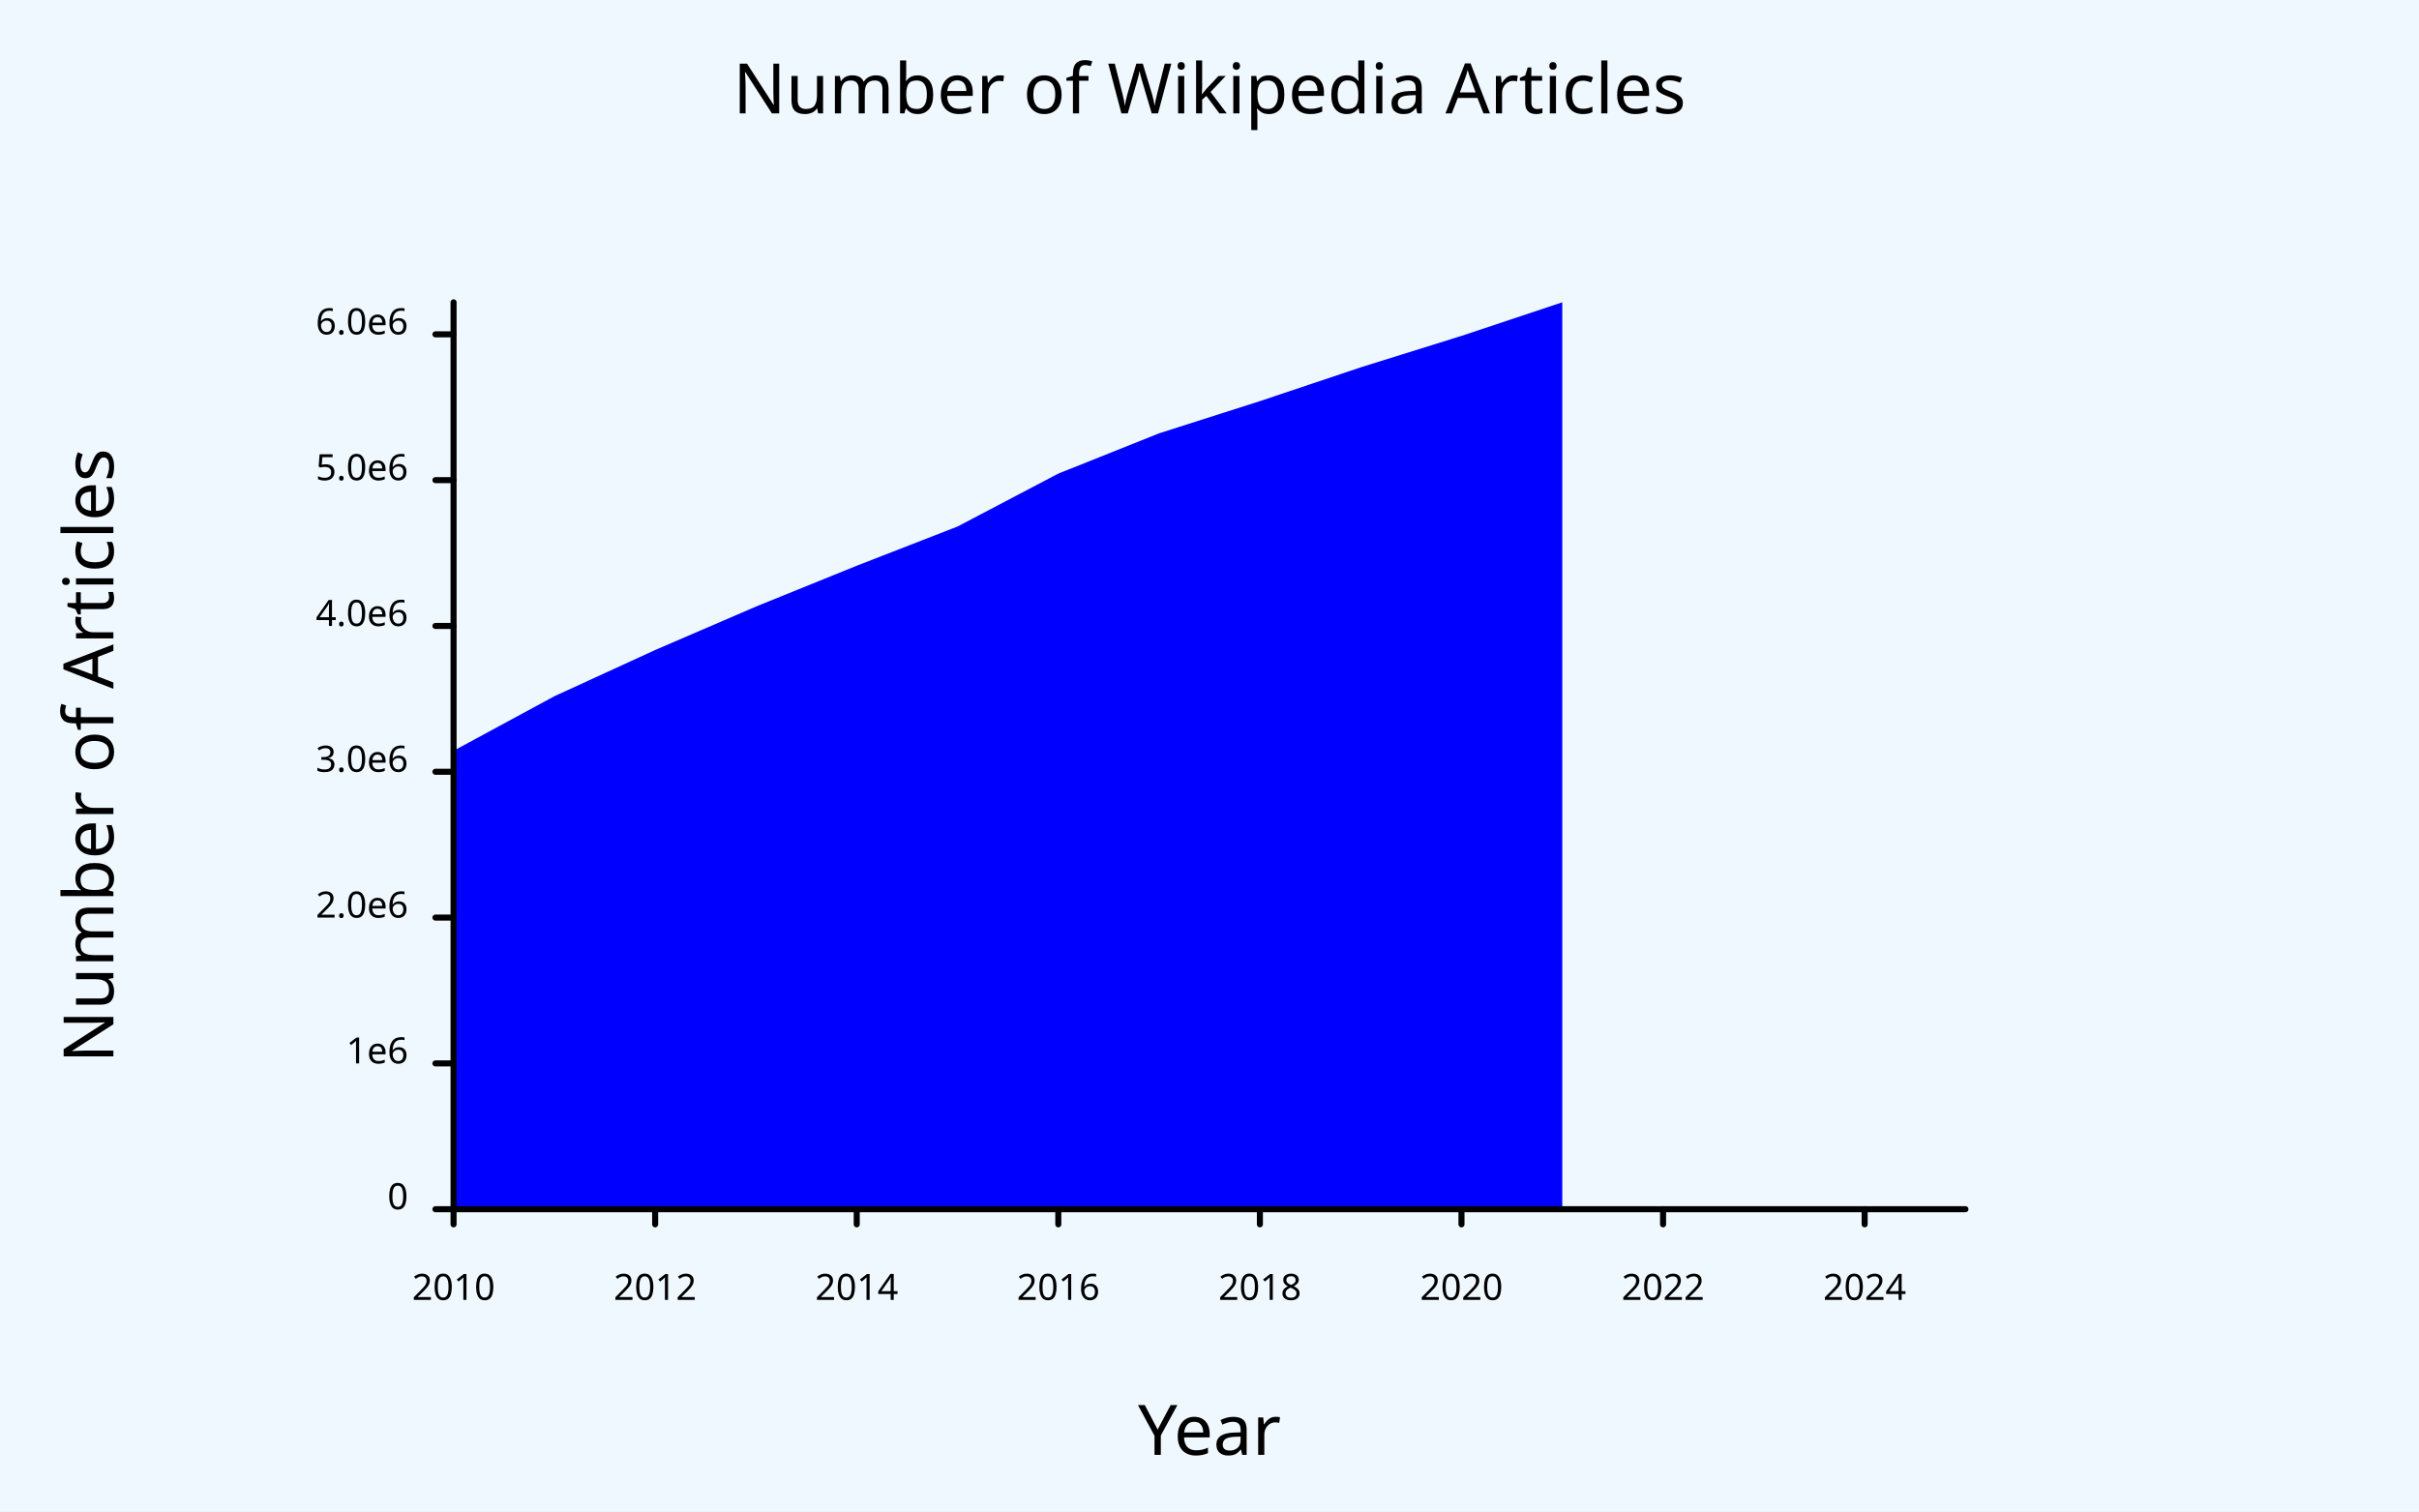
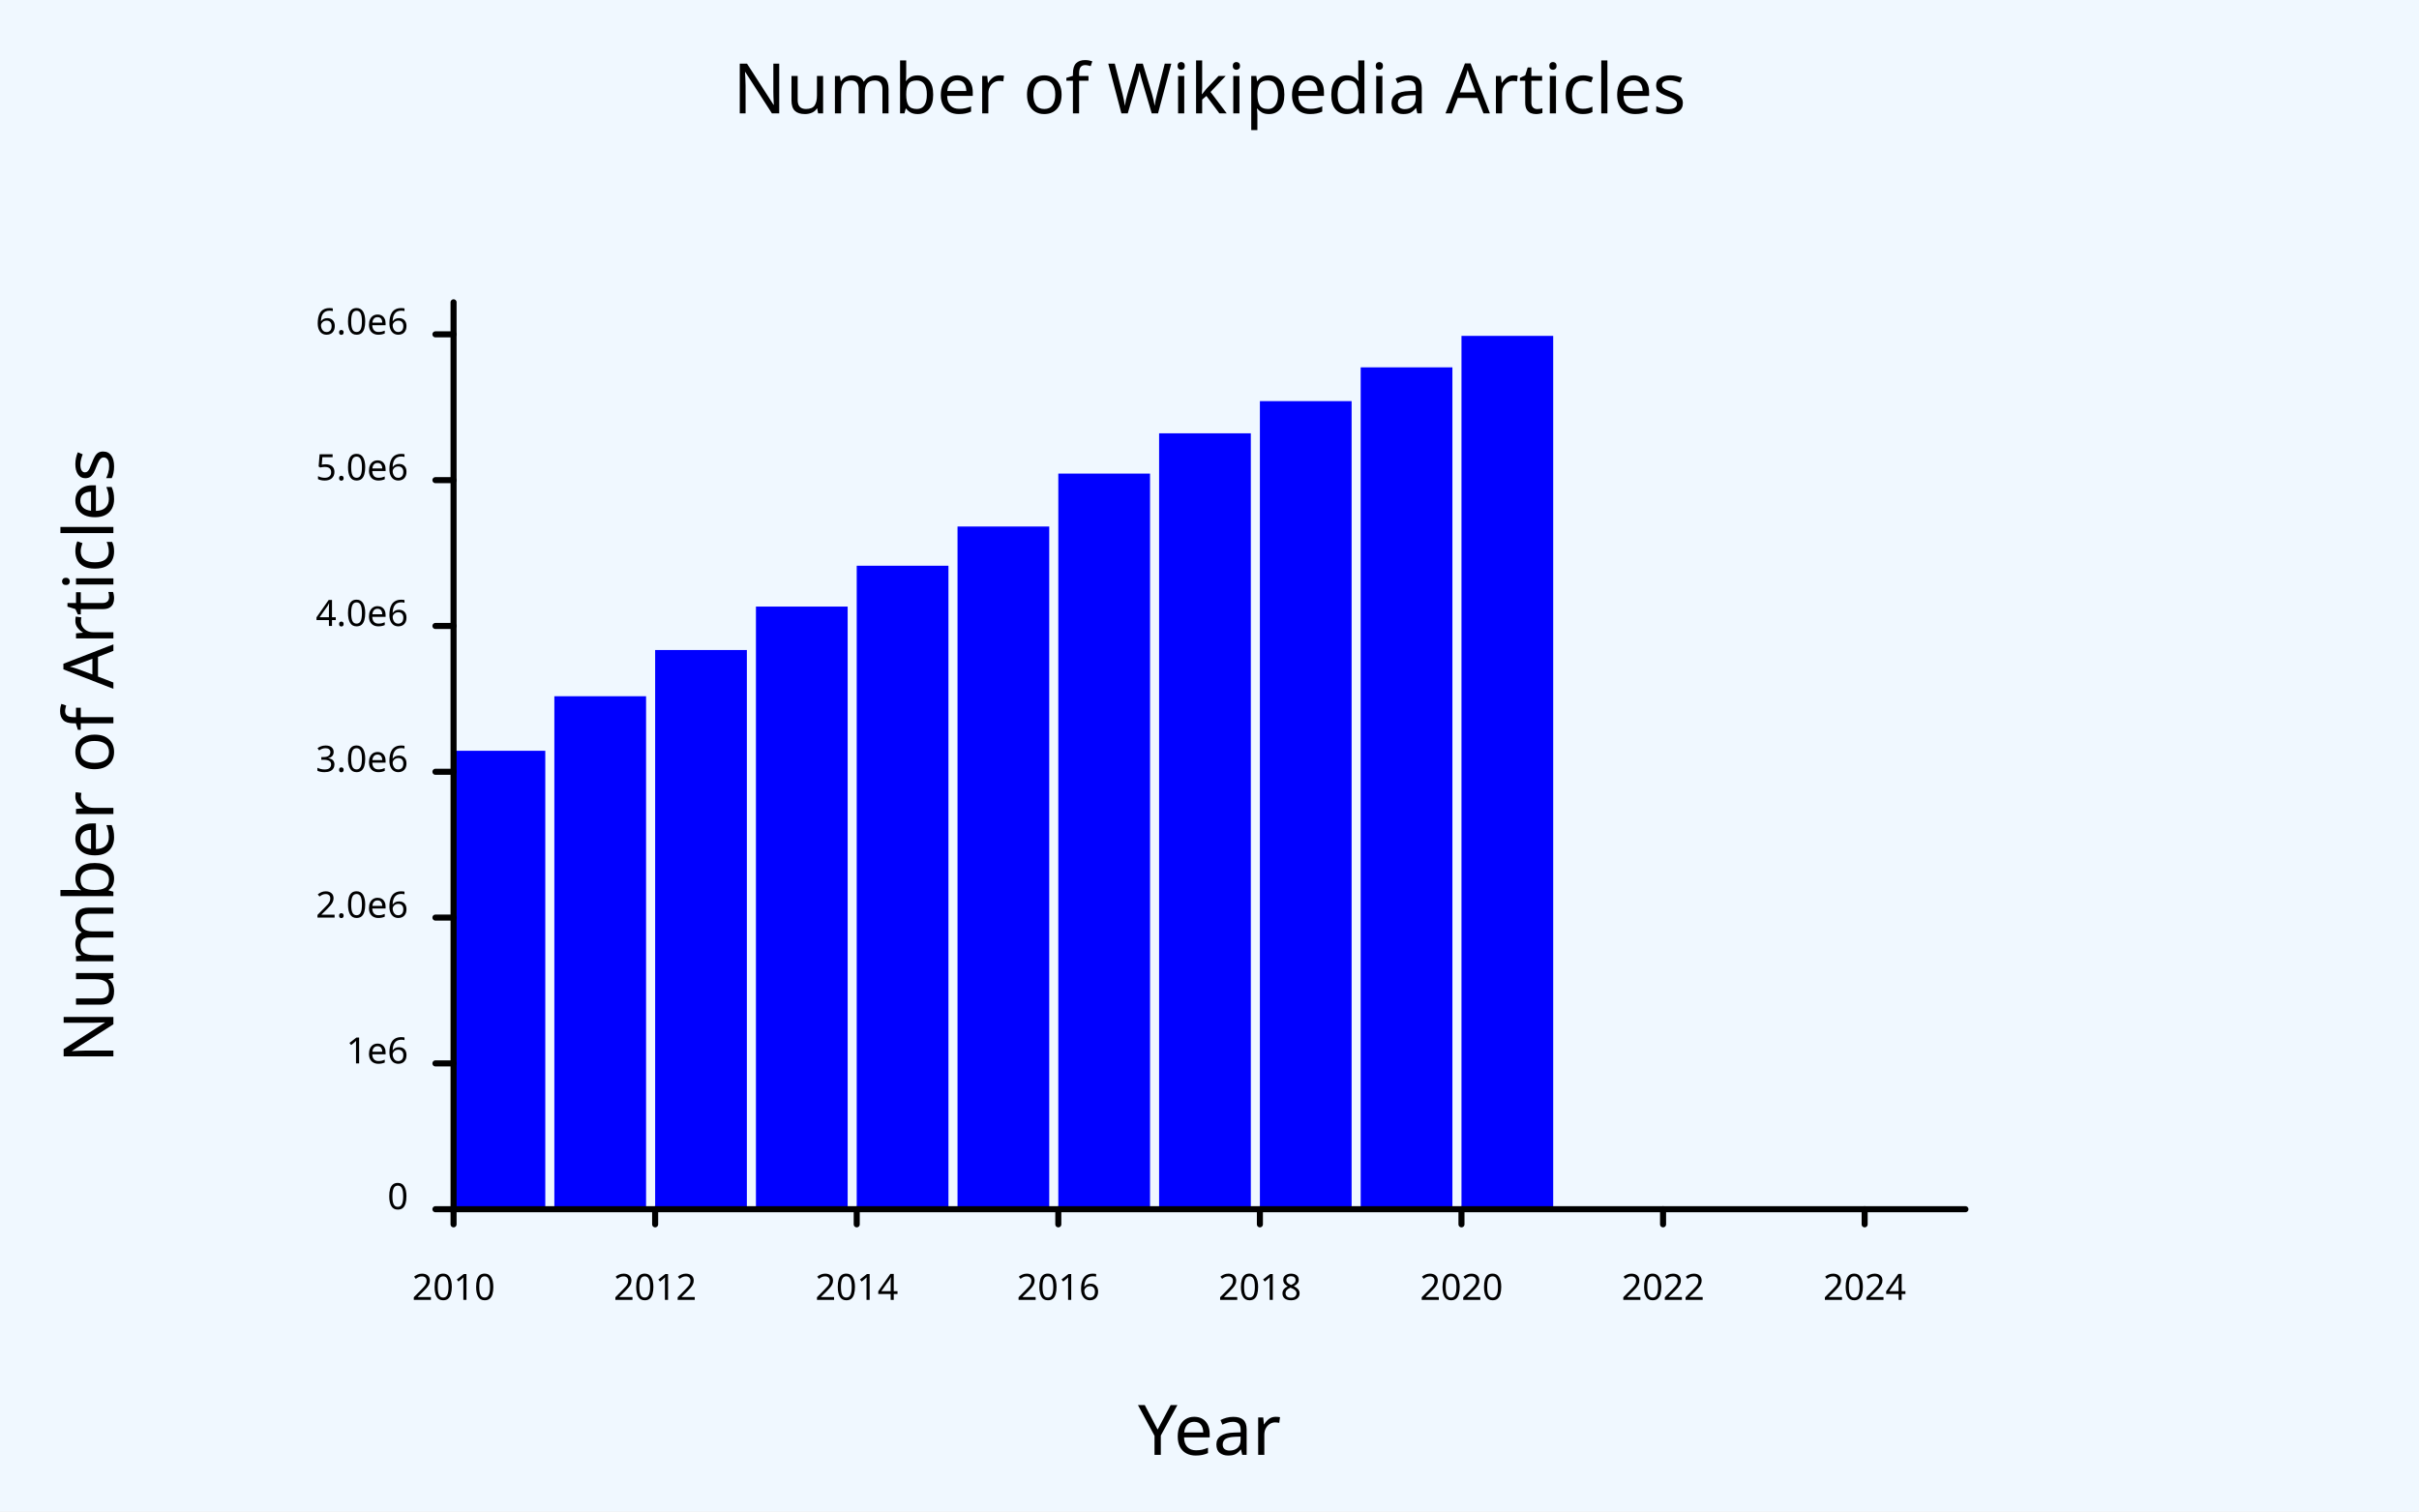
<svg xmlns="http://www.w3.org/2000/svg" class="poloto" width="800" height="500" viewBox="0 0 800 500">
  <style>.poloto {stroke-linecap:round;font-family: sans-serif;stroke-width:2;}.scatter{stroke-width:7}.poloto_text{fill: black;}.poloto_axis_lines{stroke: black;stoke-width:3;fill:none}.poloto_background{fill: aliceblue;}.poloto0stroke{stroke:  blue;}.poloto1stroke{stroke:  red;}.poloto2stroke{stroke:  green;}.poloto3stroke{stroke:  gold;}.poloto4stroke{stroke:  aqua;}.poloto5stroke{stroke:  brown;}.poloto6stroke{stroke:  lime;}.poloto7stroke{stroke:  chocolate;}.poloto0fill{fill:blue;}.poloto1fill{fill:red;}.poloto2fill{fill:green;}.poloto3fill{fill:gold;}.poloto4fill{fill:aqua;}.poloto5fill{fill:brown;}.poloto6fill{fill:lime;}.poloto7fill{fill:chocolate;}</style>
  <rect class="poloto_background" fill="white" x="0" y="0" width="800" height="500" />
-   <path class="poloto0fill" d=" M 150 400 L 150 248.353 L 183.333 230.313 L 216.667 215.023 L 250 200.65 L 283.333 187.144 L 316.667 174.169 L 350 156.66 L 383.333 143.338 L 416.667 132.693 L 450 121.517 L 483.333 111.108 L 516.667 100 L 516.667 400 Z" />
+   <g class="poloto0fill">
+     <rect x="150" y="248.353" width="30.333" height="151.647" />
+     <rect x="183.333" y="230.313" width="30.333" height="169.687" />
+     <rect x="216.667" y="215.023" width="30.333" height="184.977" />
+     <rect x="250" y="200.65" width="30.333" height="199.35" />
+     <rect x="283.333" y="187.144" width="30.333" height="212.856" />
+     <rect x="316.667" y="174.169" width="30.333" height="225.831" />
+     <rect x="350" y="156.66" width="30.333" height="243.34" />
+     <rect x="383.333" y="143.338" width="30.333" height="256.662" />
+     <rect x="416.667" y="132.693" width="30.333" height="267.307" />
+     <rect x="450" y="121.517" width="30.333" height="278.483" />
+     <rect x="483.333" y="111.108" width="30.333" height="288.892" />
+   </g>
  <text class="poloto_text" alignment-baseline="middle" text-anchor="start" font-size="large" x="675" y="100" />
  <line class="poloto_axis_lines" stroke="black" x1="150" x2="150" y1="400" y2="405" />
  <text class="poloto_text" alignment-baseline="start" text-anchor="middle" x="150" y="430">2010</text>
  <line class="poloto_axis_lines" stroke="black" x1="216.667" x2="216.667" y1="400" y2="405" />
  <text class="poloto_text" alignment-baseline="start" text-anchor="middle" x="216.667" y="430">2012</text>
  <line class="poloto_axis_lines" stroke="black" x1="283.333" x2="283.333" y1="400" y2="405" />
  <text class="poloto_text" alignment-baseline="start" text-anchor="middle" x="283.333" y="430">2014</text>
  <line class="poloto_axis_lines" stroke="black" x1="350" x2="350" y1="400" y2="405" />
  <text class="poloto_text" alignment-baseline="start" text-anchor="middle" x="350" y="430">2016</text>
  <line class="poloto_axis_lines" stroke="black" x1="416.667" x2="416.667" y1="400" y2="405" />
  <text class="poloto_text" alignment-baseline="start" text-anchor="middle" x="416.667" y="430">2018</text>
  <line class="poloto_axis_lines" stroke="black" x1="483.333" x2="483.333" y1="400" y2="405" />
  <text class="poloto_text" alignment-baseline="start" text-anchor="middle" x="483.333" y="430">2020</text>
  <line class="poloto_axis_lines" stroke="black" x1="550" x2="550" y1="400" y2="405" />
  <text class="poloto_text" alignment-baseline="start" text-anchor="middle" x="550" y="430">2022</text>
  <line class="poloto_axis_lines" stroke="black" x1="616.667" x2="616.667" y1="400" y2="405" />
  <text class="poloto_text" alignment-baseline="start" text-anchor="middle" x="616.667" y="430">2024</text>
  <line class="poloto_axis_lines" stroke="black" x1="150" x2="144" y1="400" y2="400" />
  <text class="poloto_text" alignment-baseline="middle" text-anchor="end" x="135" y="400">0</text>
  <line class="poloto_axis_lines" stroke="black" x1="150" x2="144" y1="351.766" y2="351.766" />
  <text class="poloto_text" alignment-baseline="middle" text-anchor="end" x="135" y="351.766">1e6</text>
  <line class="poloto_axis_lines" stroke="black" x1="150" x2="144" y1="303.532" y2="303.532" />
  <text class="poloto_text" alignment-baseline="middle" text-anchor="end" x="135" y="303.532">2.0e6</text>
  <line class="poloto_axis_lines" stroke="black" x1="150" x2="144" y1="255.298" y2="255.298" />
  <text class="poloto_text" alignment-baseline="middle" text-anchor="end" x="135" y="255.298">3.0e6</text>
  <line class="poloto_axis_lines" stroke="black" x1="150" x2="144" y1="207.065" y2="207.065" />
  <text class="poloto_text" alignment-baseline="middle" text-anchor="end" x="135" y="207.065">4.0e6</text>
  <line class="poloto_axis_lines" stroke="black" x1="150" x2="144" y1="158.831" y2="158.831" />
  <text class="poloto_text" alignment-baseline="middle" text-anchor="end" x="135" y="158.831">5.0e6</text>
  <line class="poloto_axis_lines" stroke="black" x1="150" x2="144" y1="110.597" y2="110.597" />
  <text class="poloto_text" alignment-baseline="middle" text-anchor="end" x="135" y="110.597">6.0e6</text>
  <text class="poloto_text" alignment-baseline="start" text-anchor="middle" font-size="x-large" x="400" y="37.5">Number of Wikipedia Articles</text>
  <text class="poloto_text" alignment-baseline="start" text-anchor="middle" font-size="x-large" x="400" y="481.25">Year</text>
  <text class="poloto_text" alignment-baseline="start" text-anchor="middle" font-size="x-large" transform="rotate(-90,37.5,250)" x="37.5" y="250">Number of Articles</text>
  <path stroke="black" fill="none" class="poloto_axis_lines" d=" M 150 100 L 150 400 L 650 400" />
</svg>
